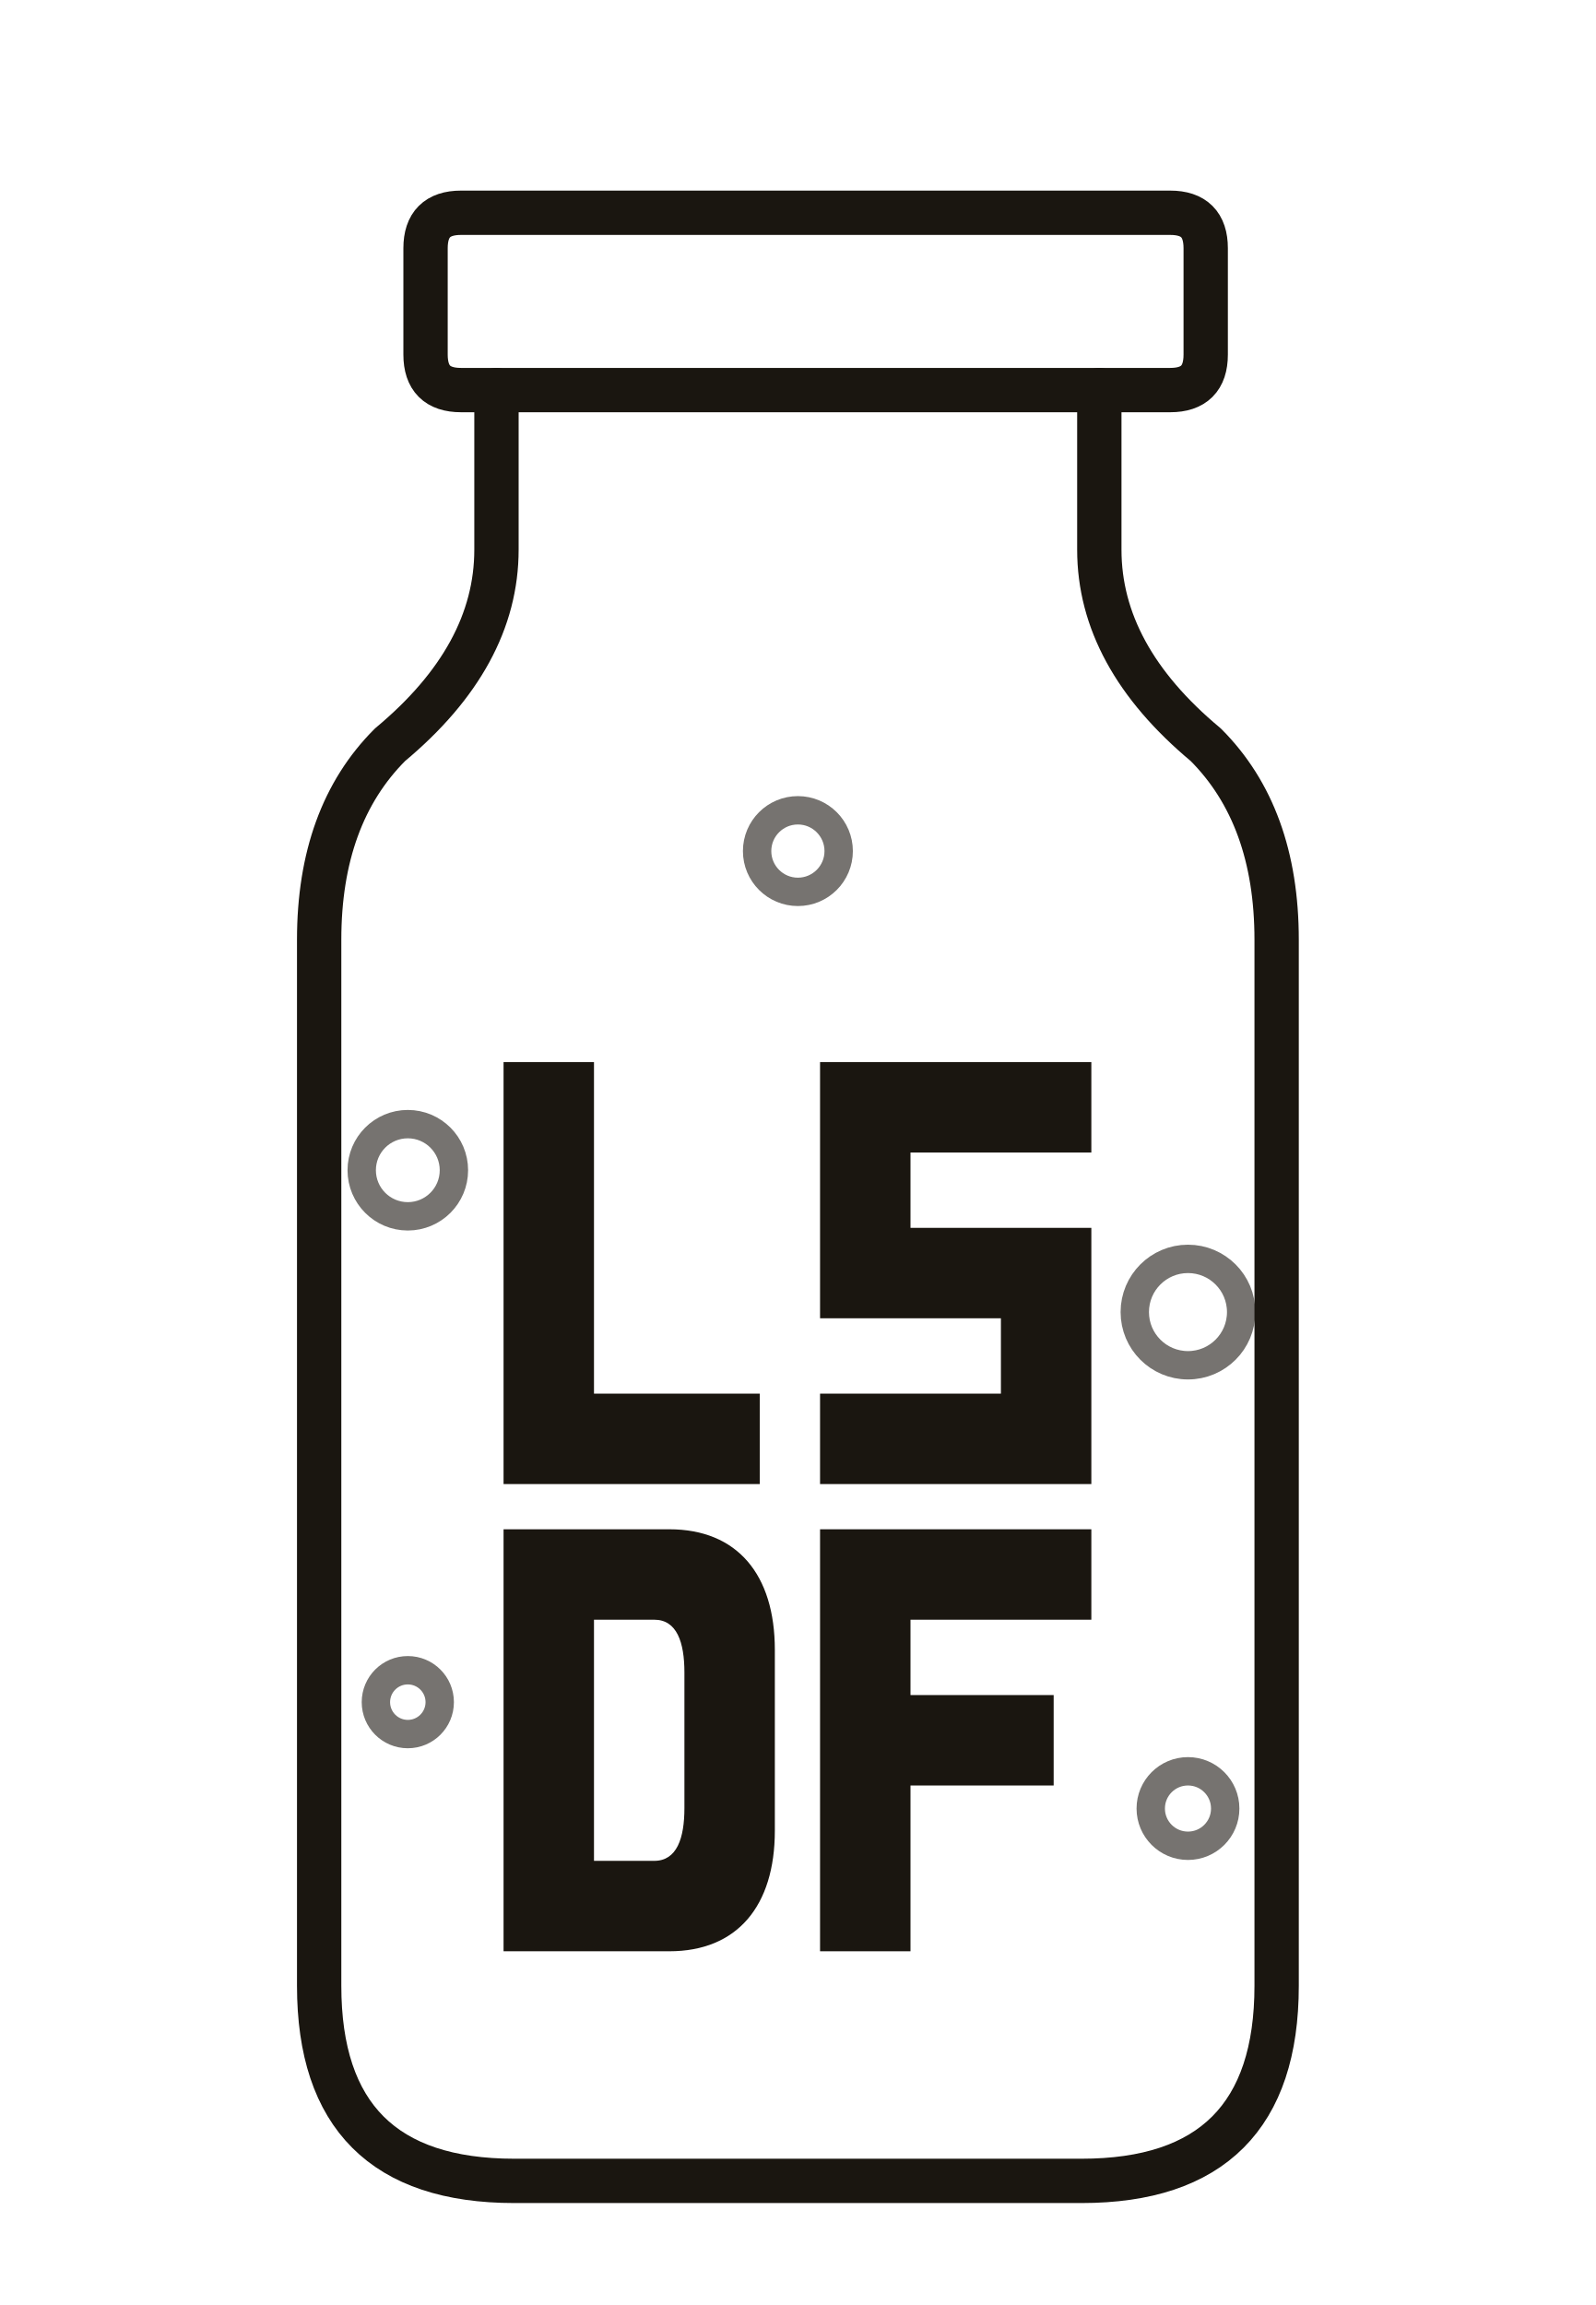
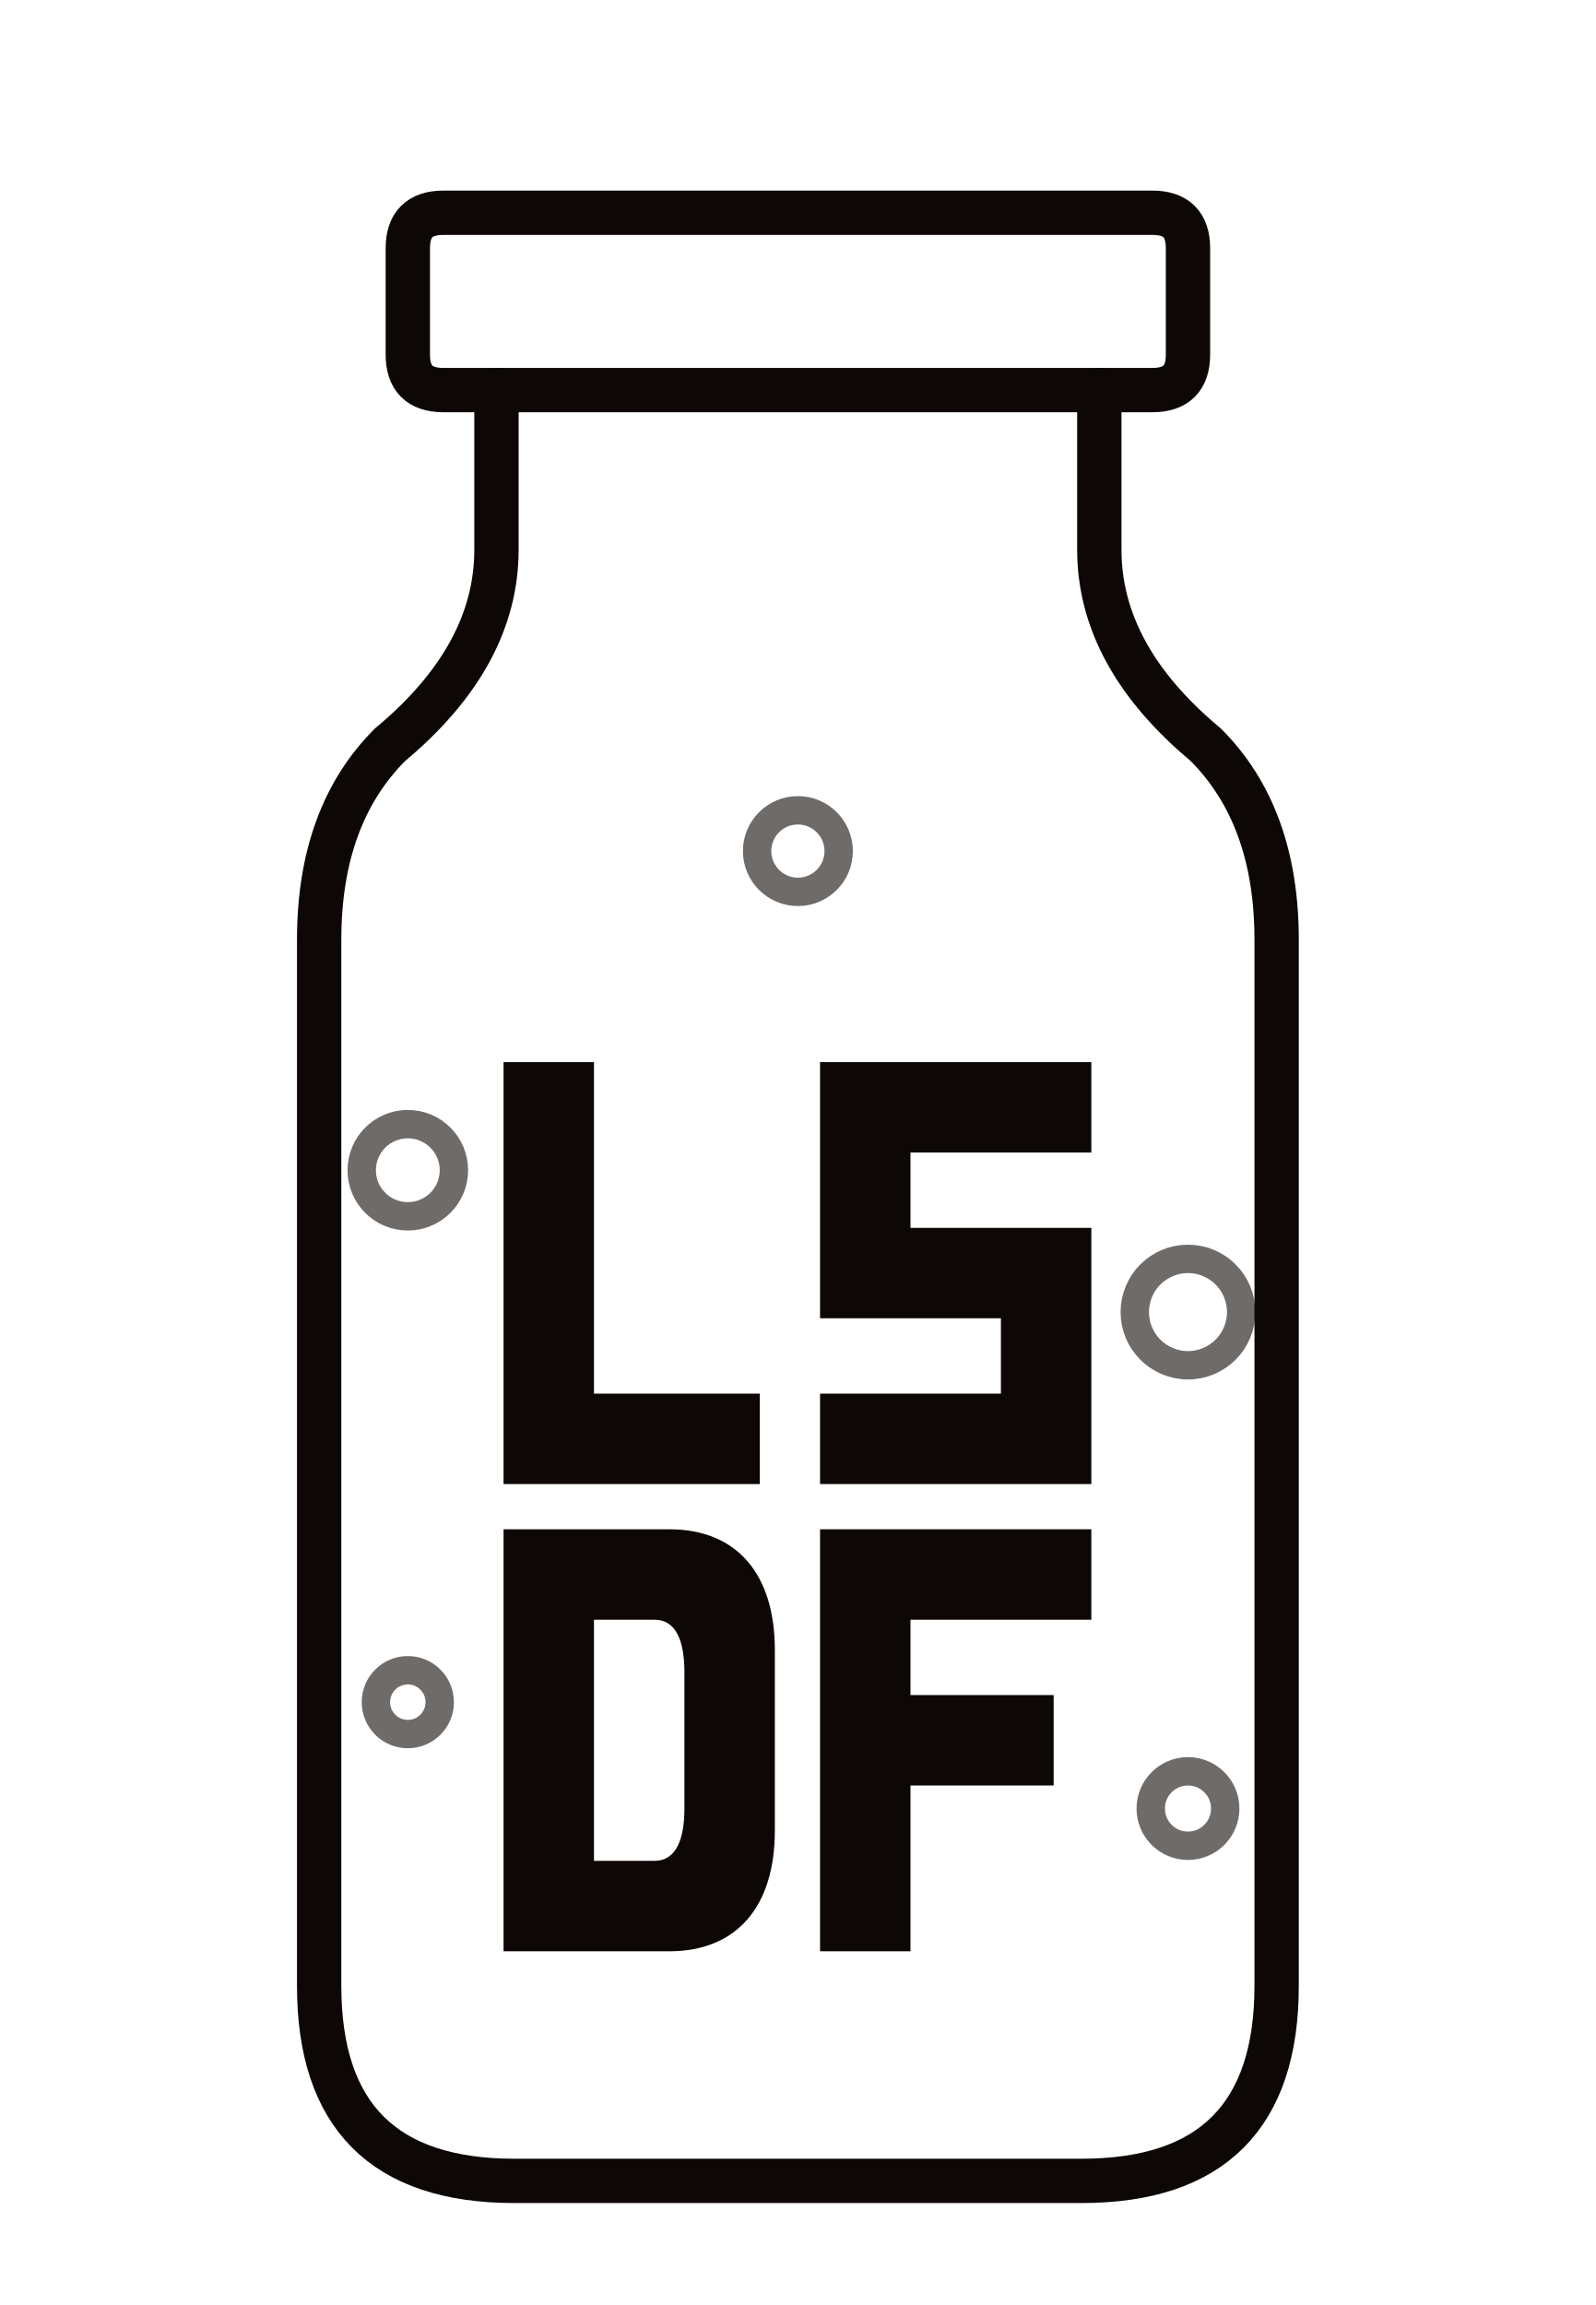
- <svg xmlns="http://www.w3.org/2000/svg" viewBox="0 0 90 130" width="90" height="130" fill="#1a1610" fill-rule="evenodd" color="#1a1610">
+ <svg xmlns="http://www.w3.org/2000/svg" viewBox="0 0 90 130" width="90" height="130" fill="#0d0805" fill-rule="evenodd" color="#0d0805">
  <g fill="none" stroke="currentColor" stroke-width="2.5" stroke-linecap="round" stroke-linejoin="round">
    <path d="M28 22 V31 Q28 37 22 42 Q18 46 18 53 V112 Q18 123 29 123 H61 Q72 123 72 112 V53 Q72 46 68 42 Q62 37 62 31 V22" />
-     <path d="M26 12 H66 Q68 12 68 14 V20 Q68 22 66 22 H26 Q24 22 24 20 V14 Q24 12 26 12 Z" />
+     <path d="M25 12 H65 Q67 12 67 14 V20 Q67 22 65 22 H25 Q23 22 23 20 V14 Q23 12 25 12 Z" />
  </g>
  <circle cx="23" cy="66" r="2.6" fill="none" stroke="currentColor" stroke-width="1.6" opacity="0.6" />
  <circle cx="23" cy="96" r="1.8" fill="none" stroke="currentColor" stroke-width="1.6" opacity="0.6" />
  <circle cx="67" cy="74" r="3" fill="none" stroke="currentColor" stroke-width="1.6" opacity="0.6" />
  <circle cx="67" cy="102" r="2.1" fill="none" stroke="currentColor" stroke-width="1.6" opacity="0.6" />
  <circle cx="45" cy="48" r="2.3" fill="none" stroke="currentColor" stroke-width="1.6" opacity="0.6" />
  <g transform="translate(28.4 59.9) scale(0.85)">
    <path d="M0 0 H6 V22 H17 V28 H0 Z" transform="translate(0 0)" />
    <path d="M18 0 H0 V17 H12 V22 H0 V28 H18 V11 H6 V6 H18 Z" transform="translate(21 0)" />
    <path d="M0 0 H11 C15.5 0 18 3 18 8 V20 C18 25 15.5 28 11 28 H0 Z M6 6 V22 H10 C11.5 22 12 20.5 12 18.5 V9.5 C12 7.5 11.5 6 10 6 Z" transform="translate(0 31)" />
    <path d="M0 0 H18 V6 H6 V11 H15.5 V17 H6 V28 H0 Z" transform="translate(21 31)" />
  </g>
</svg>
